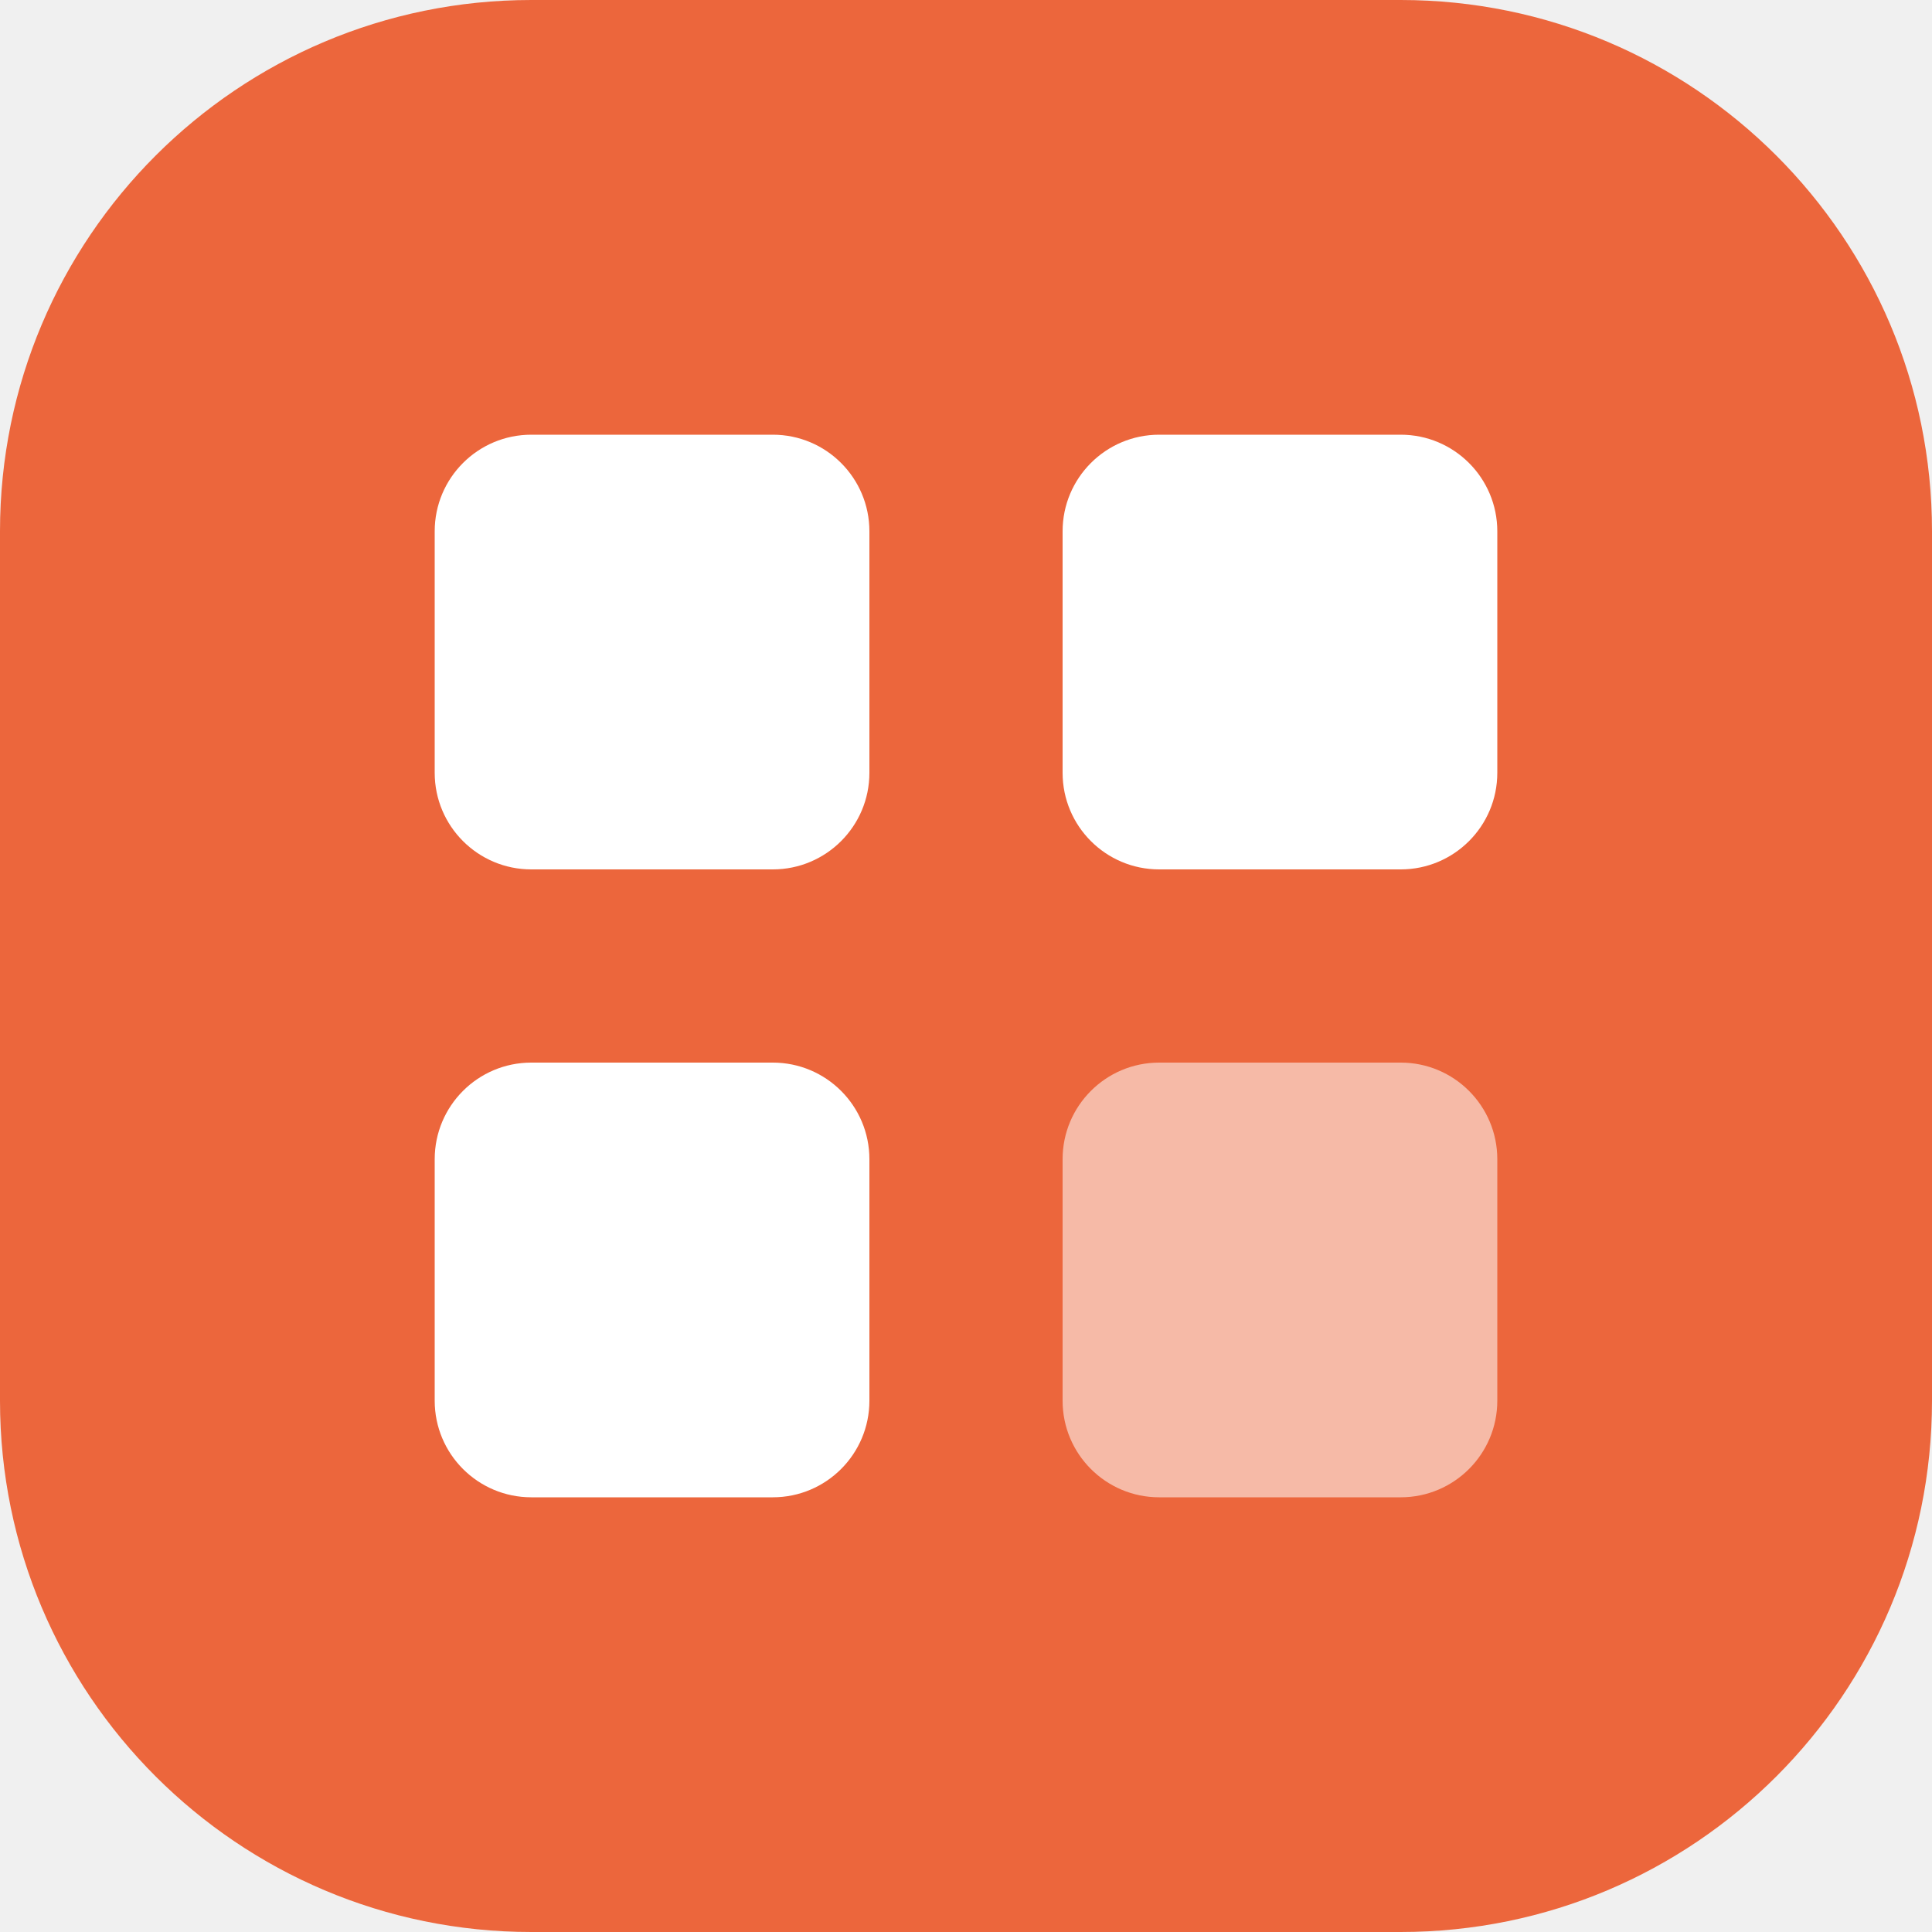
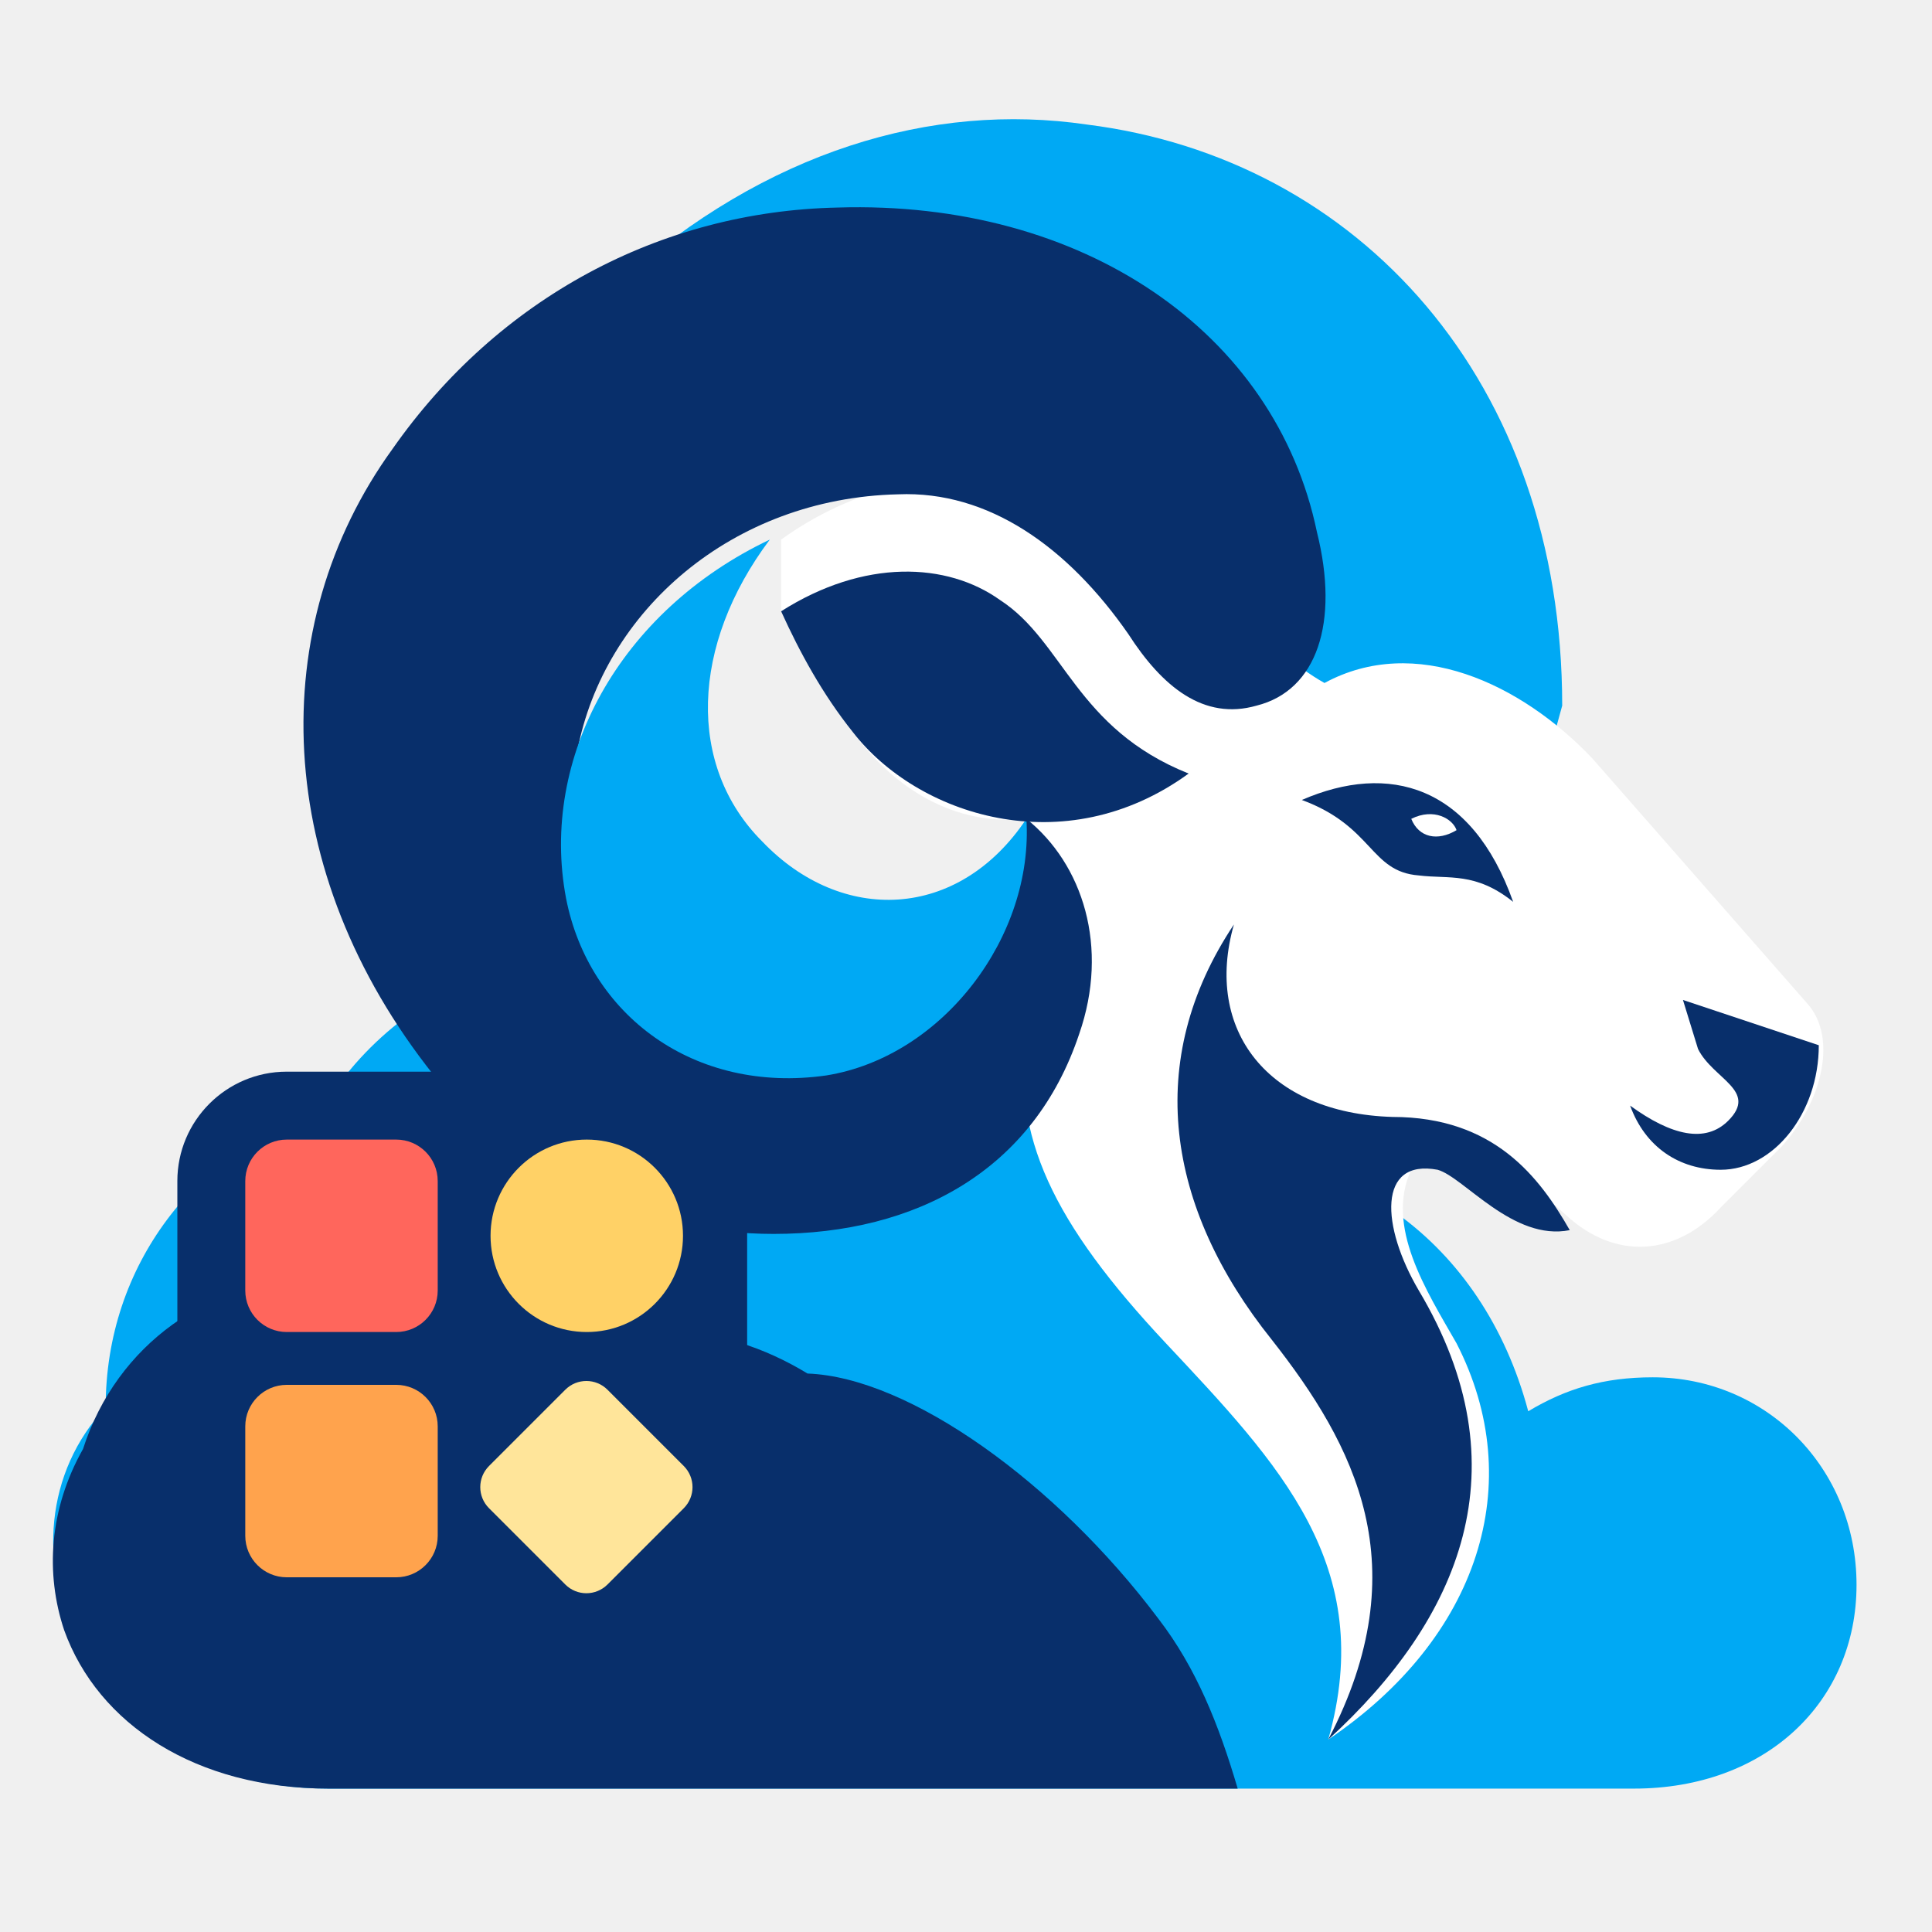
- <svg xmlns="http://www.w3.org/2000/svg" viewBox="0 0 40 40">
-   <rect width="40" height="40" rx="11" fill="#ec663c" />
-   <g fill="#fff">
-     <rect x="9" y="9" width="9" height="9" rx="2" />
-     <rect x="22" y="9" width="9" height="9" rx="2" />
-     <rect x="9" y="22" width="9" height="9" rx="2" />
-     <rect x="22" y="22" width="9" height="9" rx="2" opacity=".55" />
+ <svg xmlns="http://www.w3.org/2000/svg" width="512" height="512" viewBox="0 0 512 512" fill="none" role="img" aria-labelledby="title desc">
+   <g id="brand-mark">
+     <path id="crown" fill="#00A9F4" d="M164 75C203 40 247 27 288 33C360 42 414 101 414 187L403 227L330 201L276 126Z" />
+     <path id="cloud" fill="#00A9F4" d="M86 293C52 305 28 335 28 373C12 390 10 415 21 436C33 461 58 474 87 474H433C468 474 492 451 492 420C492 389 468 365 438 365C425 365 415 368 405 374C393 329 356 302 310 306C294 260 245 238 201 257C158 240 108 257 86 293Z" />
+     <path id="face" fill="#FFFFFF" d="M207 143C239 120 279 122 306 142C326 156 335 172 351 181C375 168 403 181 422 201L479 266C487 275 483 292 472 304L456 320C444 333 428 334 415 322L397 306C388 298 379 300 374 310C367 325 378 342 386 356C405 393 392 434 352 461C365 415 339 388 309 356C279 324 268 301 272 273L272 217C253 219 237 209 226 194C218 184 212 173 207 162Z" />
+     <path id="horn" fill="#082F6B" d="M115 285C72 231 70 166 104 119C132 79 175 56 222 55C287 53 338 88 349 141C355 165 349 183 333 187C319 191 308 182 299 168C283 145 262 130 238 131C194 132 160 162 153 199C145 239 173 267 207 269C237 271 263 251 272 217C287 229 294 251 286 274C274 310 243 327 205 327C171 327 140 312 115 285Z" />
+     <path id="horn-highlight" fill="#00A9F4" d="M204 143C183 171 182 203 202 223C223 245 254 244 272 217C274 248 250 280 219 285C184 290 156 269 150 238C143 201 164 162 204 143Z" />
+     <path id="ear" fill="#082F6B" d="M207 162C229 148 251 149 265 159C282 170 285 193 315 205C282 229 243 216 226 194C218 184 212 173 207 162Z" />
+     <path id="eye" fill="#082F6B" d="M345 212C368 202 390 208 401 239C391 231 384 233 376 232C363 231 364 219 345 212Z" />
+     <path id="eye-glint" fill="#FFFFFF" d="M374 217C380 214 385 217 386 220C381 223 376 222 374 217Z" />
+     <path id="nose" fill="#082F6B" d="M455 268L482 277C482 295 470 310 456 310C445 310 436 304 432 293C443 301 452 303 458 297C466 289 454 286 450 278L446 265Z" />
+     <path id="neck" fill="#082F6B" d="M327 245C319 273 336 295 369 296C396 296 408 312 416 326C401 329 388 312 381 310C365 307 366 325 376 342C404 389 387 429 352 461C376 415 359 383 337 355C309 320 303 281 327 245Z" />
+     <path id="foreground-cloud" fill="#082F6B" d="M22 384C31 356 56 339 83 339C104 339 123 348 138 364C164 348 191 350 214 364C241 365 280 393 307 429C317 442 323 457 328 474H87C52 474 26 457 17 432C12 417 13 400 22 384Z" />
+     <rect id="icon-tray" x="47" y="284" width="151" height="151" rx="29" fill="#082F6B" />
+     <rect id="tile-square" x="65" y="302" width="51" height="51" rx="11" fill="#FF665C" />
+     <rect id="tile-circle" x="130" y="302" width="51" height="51" rx="25.5" fill="#FFD166" />
+     <rect id="tile-round" x="65" y="367" width="51" height="51" rx="11" fill="#FFA34D" />
+     <path id="tile-diamond" fill="#FFE59A" d="M149.8 368.3C152.9 365.2 157.9 365.2 161 368.3L181.2 388.5C184.3 391.6 184.3 396.6 181.2 399.7L161 419.9C157.9 423 152.9 423 149.8 419.9L129.6 399.7C126.5 396.6 126.5 391.6 129.6 388.5Z" />
  </g>
</svg>
